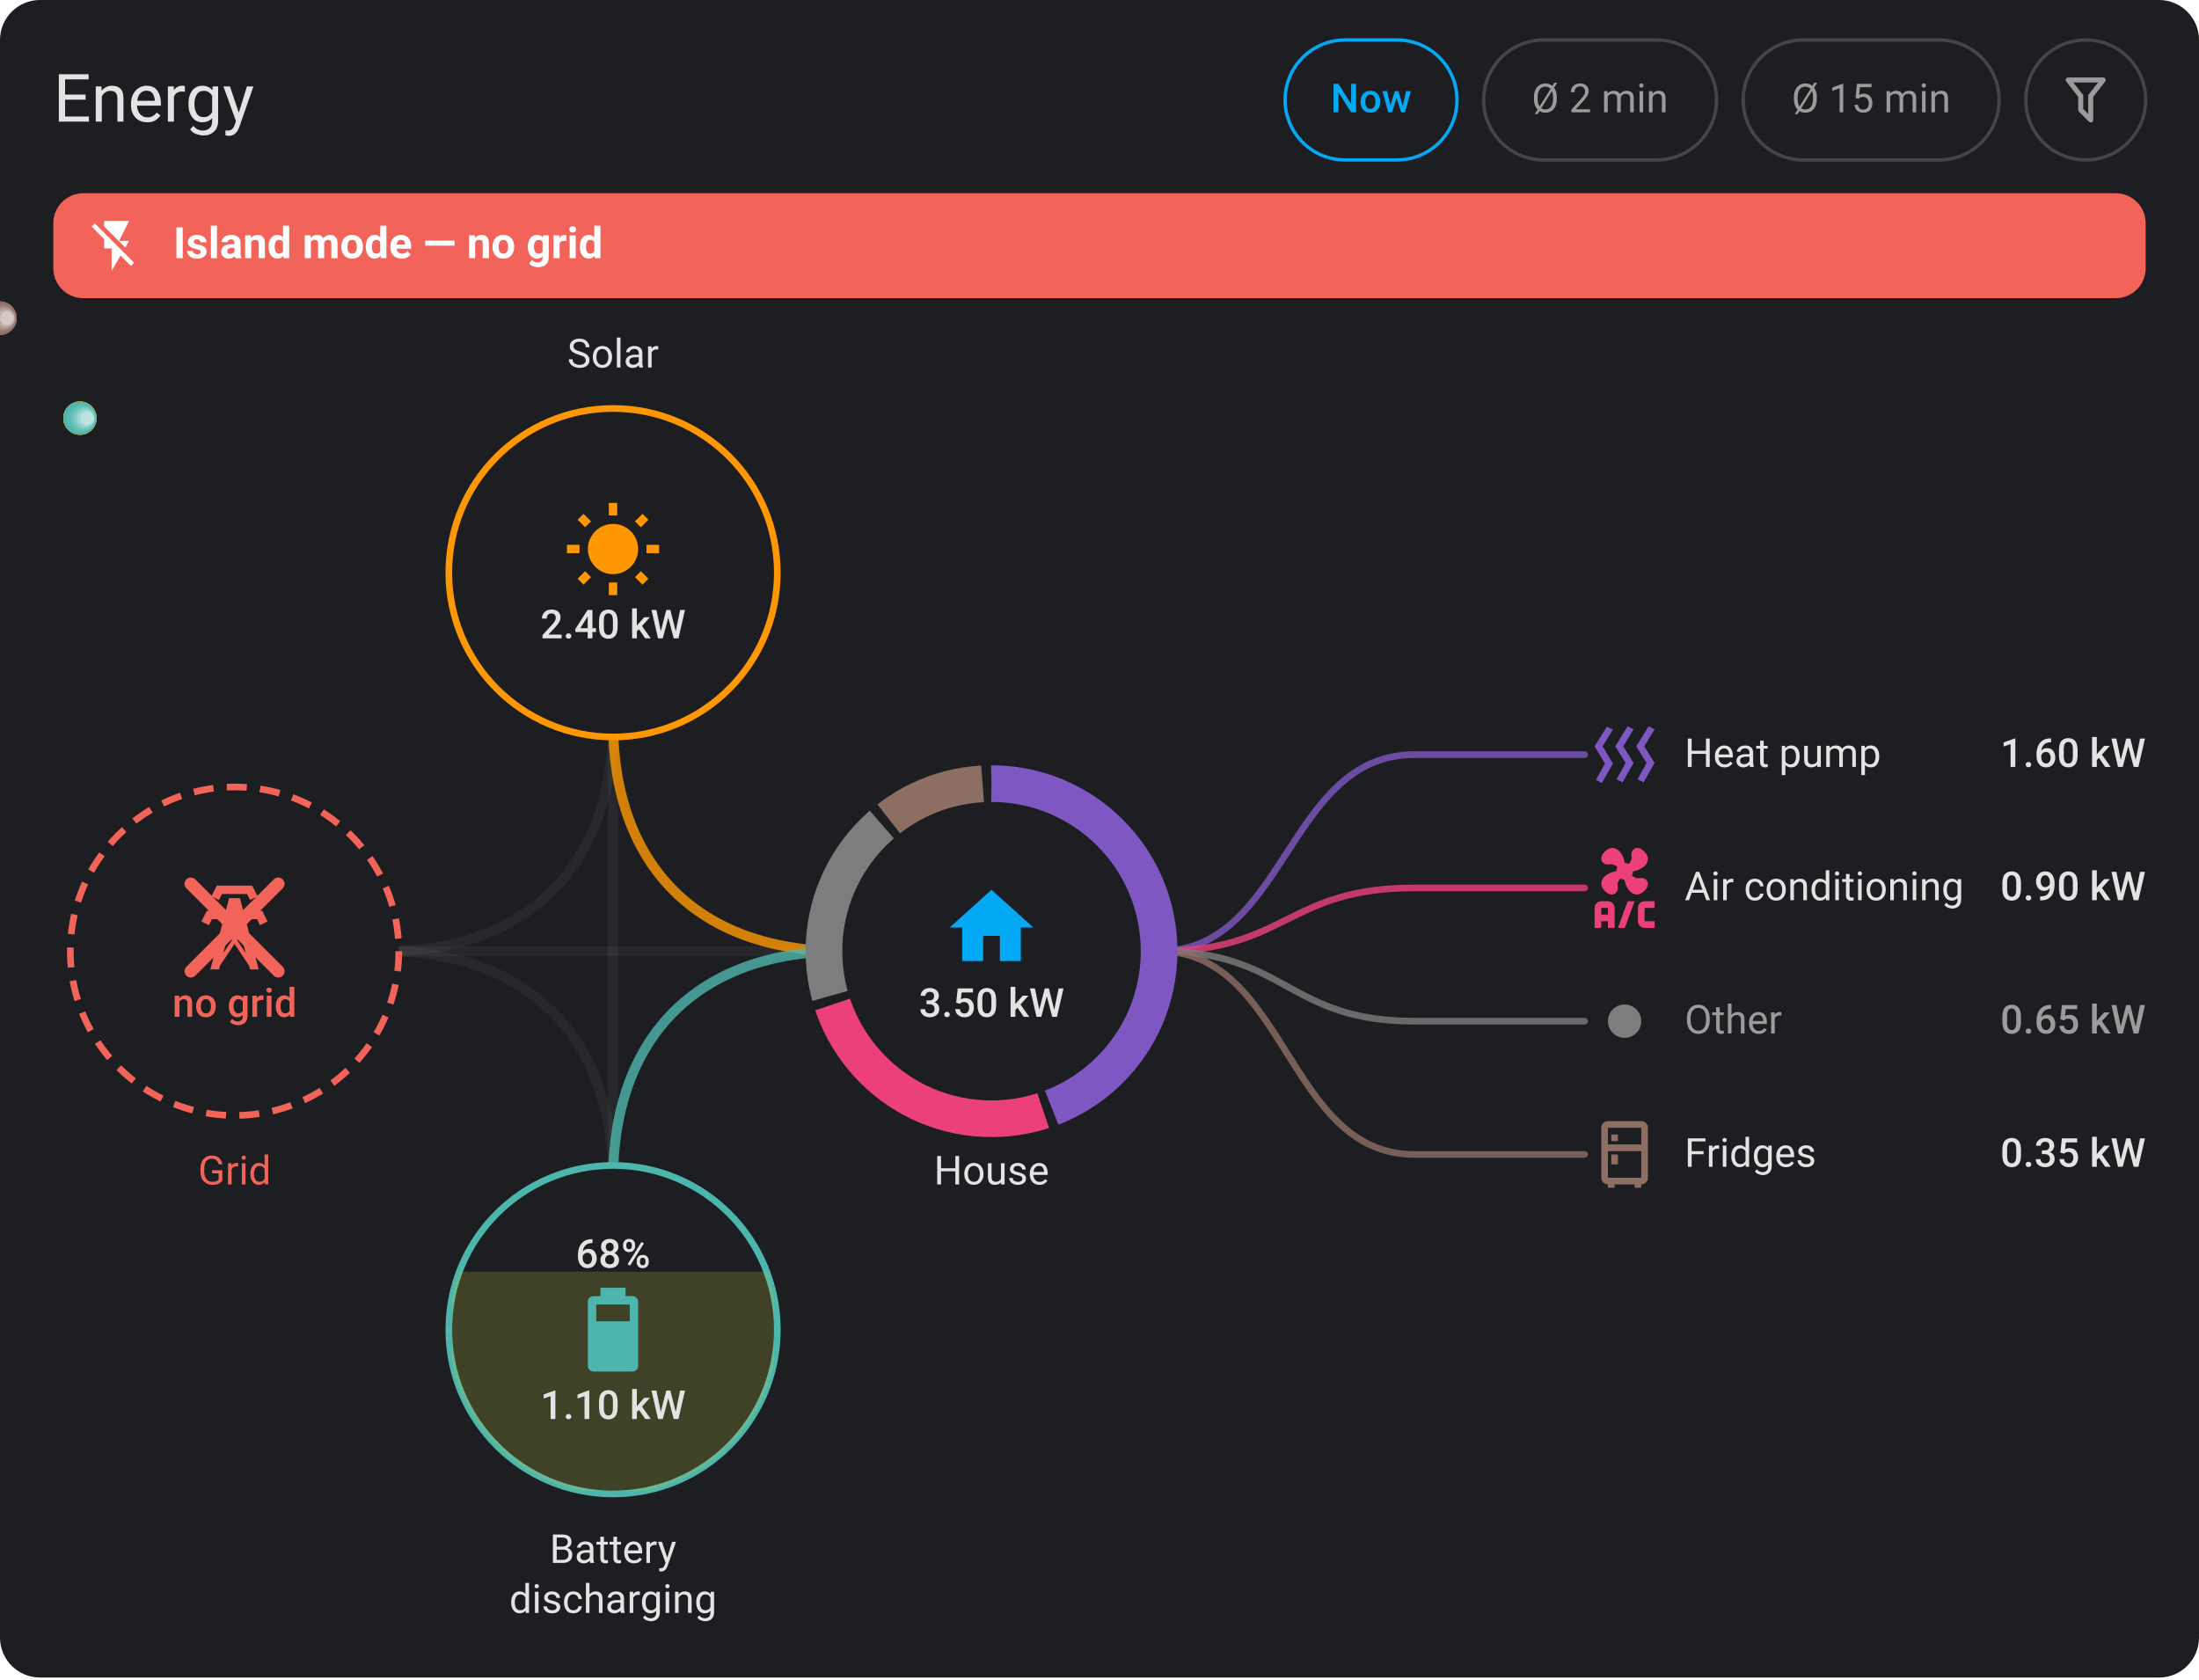
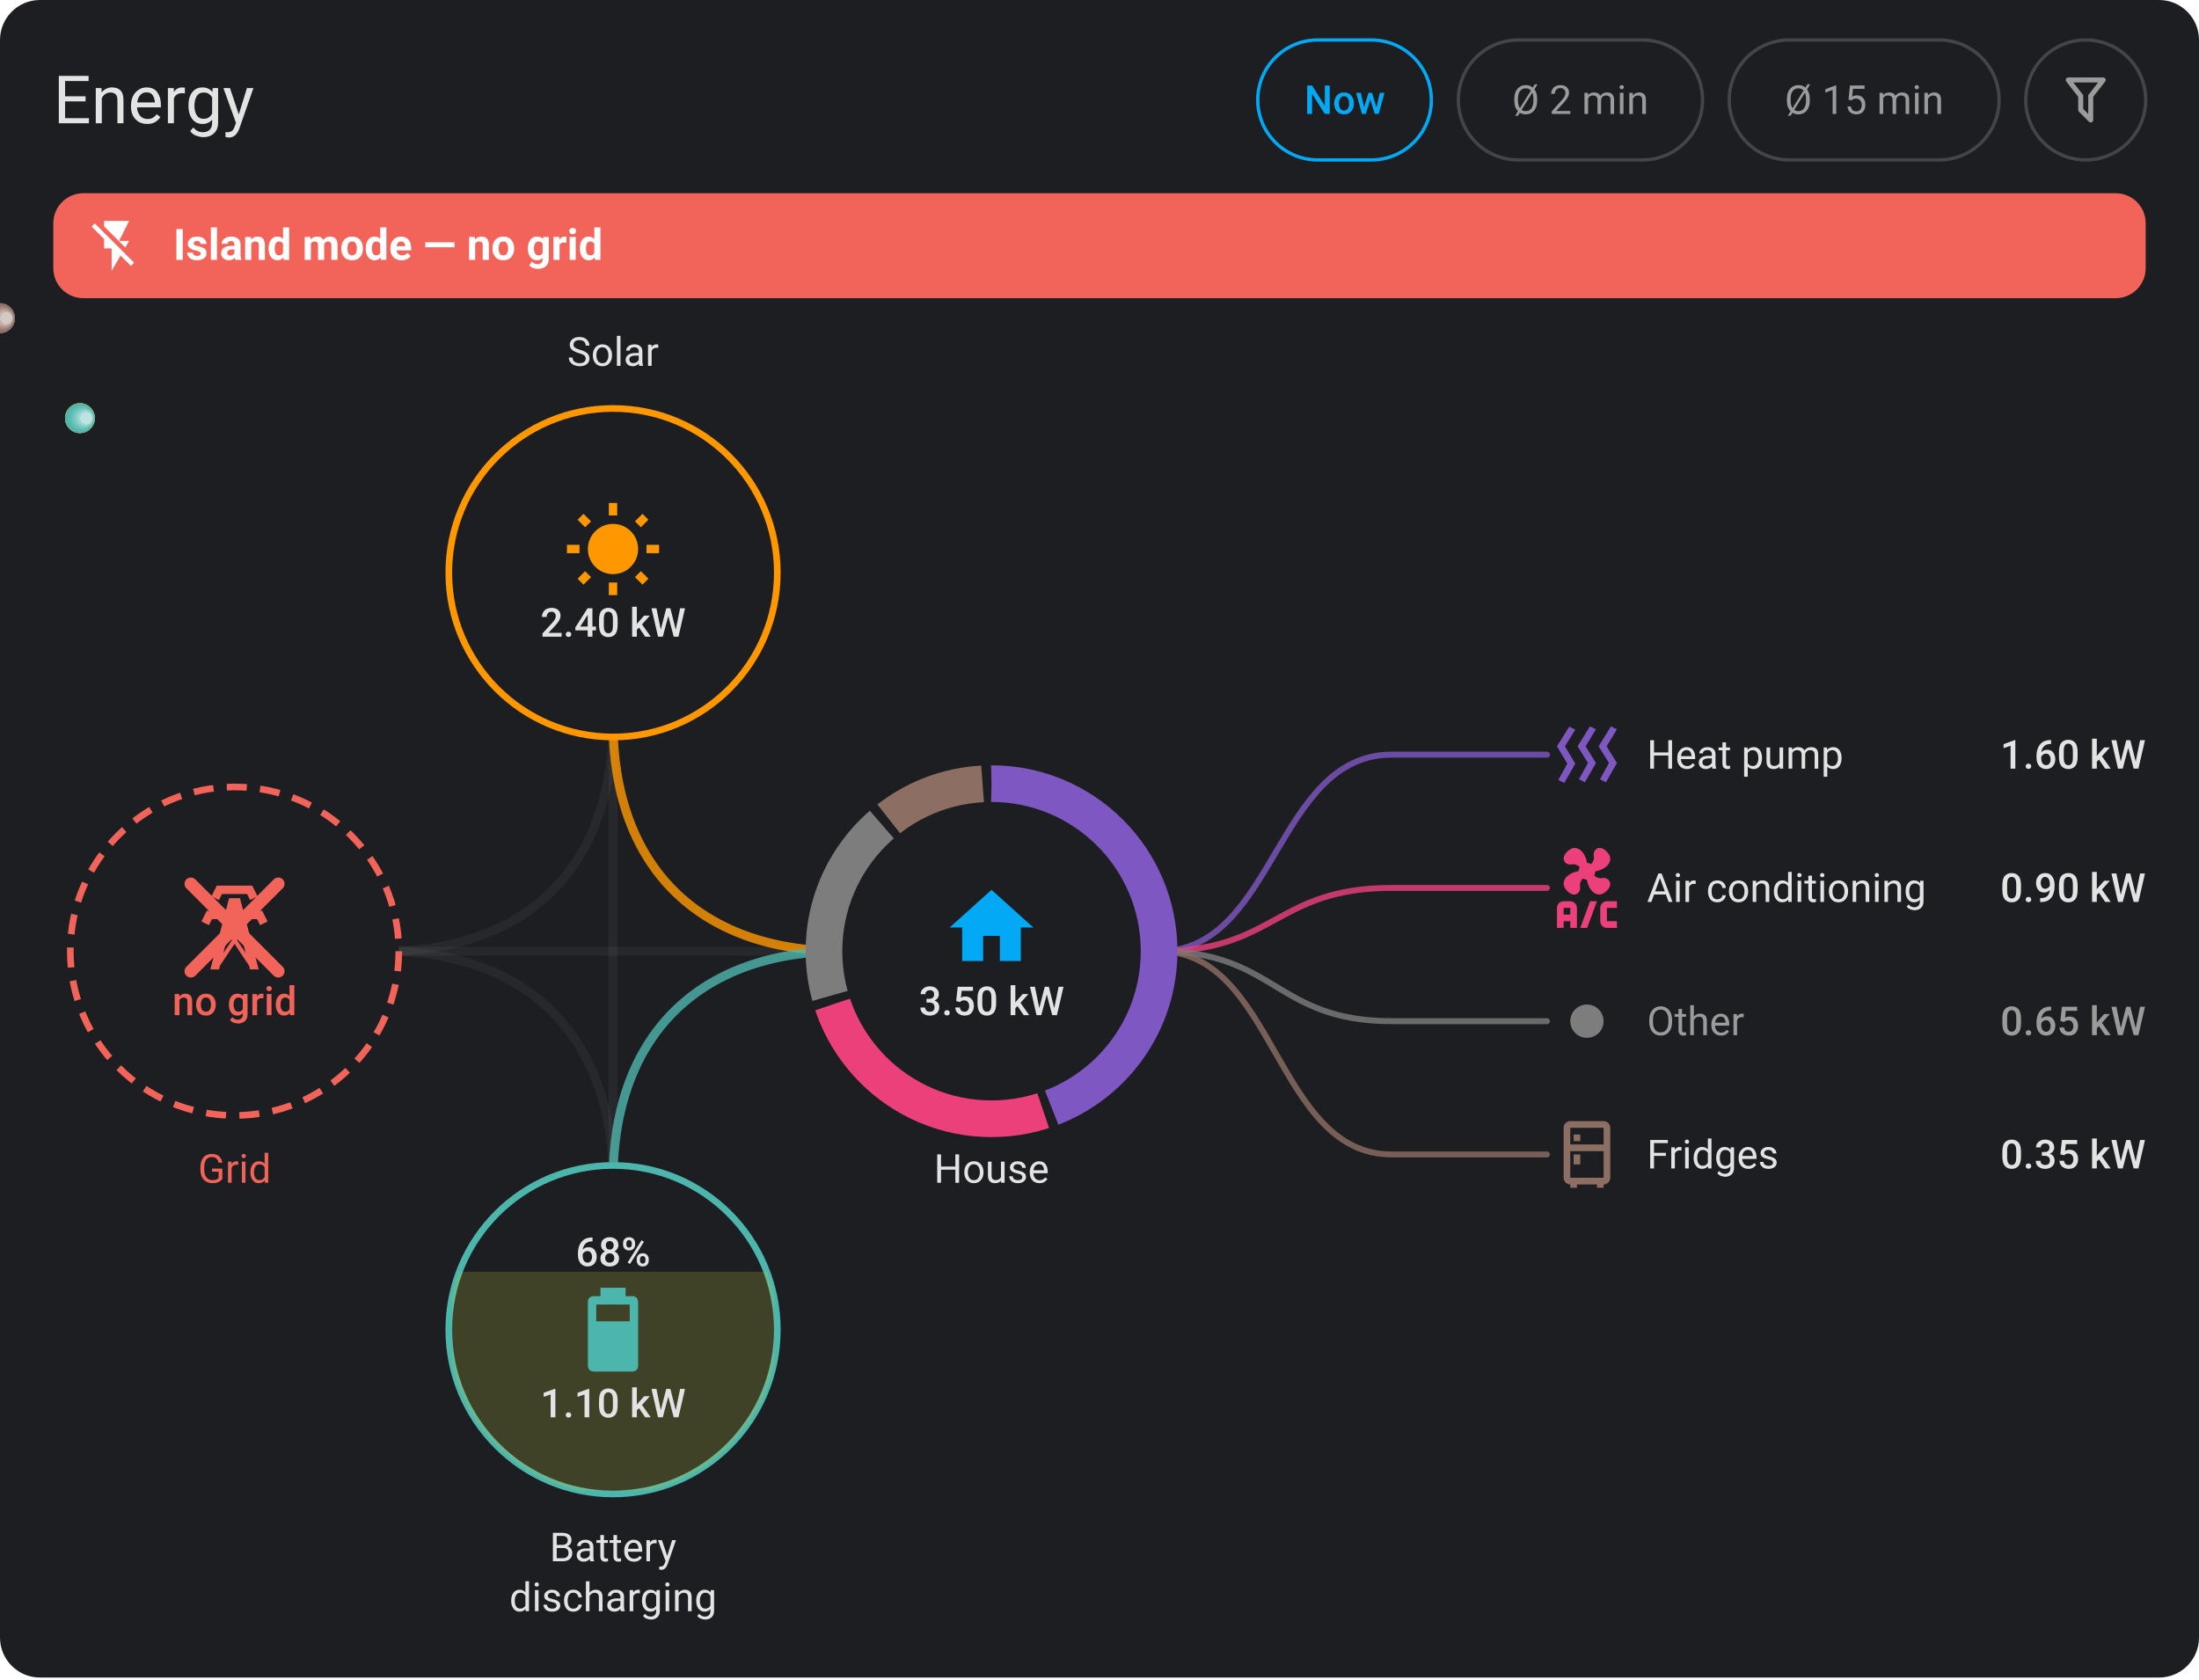
<svg xmlns="http://www.w3.org/2000/svg" xmlns:xlink="http://www.w3.org/1999/xlink" width="660" height="504" viewBox="0 0 660 504" role="img" aria-label="EnerLens Card">
  <rect x="0" y="0" width="660.0" height="503.5" rx="12" fill="rgb(29, 30, 33)" />
  <g transform="translate(24,125.5) scale(0.8)">
-     <path d="M200,114 C200,168 168,200 114,200" fill="none" stroke="rgba(160, 160, 160, 0.3)" stroke-width="3.75px" stroke-linecap="round" opacity="0.25" />
-     <path d="M200,114 L200,286" fill="none" stroke="rgba(160, 160, 160, 0.3)" stroke-width="3.75px" stroke-linecap="round" opacity="0.25" />
-     <path d="M114,200 L286,200" fill="none" stroke="rgba(160, 160, 160, 0.3)" stroke-width="3.75px" stroke-linecap="round" opacity="0.25" />
-     <path d="M114,200 C168,200 200,232 200,286" fill="none" stroke="rgba(160, 160, 160, 0.3)" stroke-width="3.75px" stroke-linecap="round" opacity="0.25" />
-     <path d="M200,114 C200,168 232,200 286,200" fill="none" stroke="rgb(255, 152, 0)" stroke-width="3.75px" stroke-linecap="round" opacity="0.8" />
-     <path d="M200,286 C200,232 232,200 286,200" fill="none" stroke="rgb(77, 182, 172)" stroke-width="3.75px" stroke-linecap="round" opacity="0.8" />
+     <path d="M200,114 C200,168 168,200 114,200" fill="none" stroke="rgba(160, 160, 160, 0.3)" stroke-width="3.353px" stroke-linecap="round" opacity="0.25" />
+     <path d="M200,114 L200,286" fill="none" stroke="rgba(160, 160, 160, 0.3)" stroke-width="3.353px" stroke-linecap="round" opacity="0.25" />
+     <path d="M114,200 L286,200" fill="none" stroke="rgba(160, 160, 160, 0.3)" stroke-width="3.353px" stroke-linecap="round" opacity="0.25" />
+     <path d="M114,200 C168,200 200,232 200,286" fill="none" stroke="rgba(160, 160, 160, 0.3)" stroke-width="3.353px" stroke-linecap="round" opacity="0.25" />
+     <path d="M200,114 C200,168 232,200 286,200" fill="none" stroke="rgb(255, 152, 0)" stroke-width="3.353px" stroke-linecap="round" opacity="0.8" />
+     <path d="M200,286 C200,232 232,200 286,200" fill="none" stroke="rgb(77, 182, 172)" stroke-width="3.353px" stroke-linecap="round" opacity="0.8" />
    <g>
-       <circle cx="0.00" r="6.25" fill="rgb(255, 152, 0)" />
-       <circle cx="0.53" r="5.50" fill="rgb(255, 173, 51)" fill-opacity="0.316" />
-       <circle cx="1.05" r="4.75" fill="rgb(255, 193, 102)" fill-opacity="0.316" />
-       <circle cx="1.57" r="4.00" fill="rgb(255, 214, 153)" fill-opacity="0.316" />
-       <circle cx="2.10" r="3.25" fill="rgb(255, 234, 204)" fill-opacity="0.316" />
-       <circle cx="2.63" r="2.50" fill="rgb(255, 255, 255)" fill-opacity="0.316" />
-       <animateMotion dur="1.10s" repeatCount="indefinite" begin="-0.23s" path="M 200 114 C 200 168 232 200 286 200" rotate="auto" />
+       <circle cx="0.00" r="5.59" fill="rgb(255, 152, 0)" />
+       <circle cx="0.47" r="4.92" fill="rgb(255, 173, 51)" fill-opacity="0.316" />
+       <circle cx="0.94" r="4.25" fill="rgb(255, 193, 102)" fill-opacity="0.316" />
+       <circle cx="1.41" r="3.58" fill="rgb(255, 214, 153)" fill-opacity="0.316" />
+       <circle cx="1.88" r="2.91" fill="rgb(255, 234, 204)" fill-opacity="0.316" />
+       <circle cx="2.35" r="2.24" fill="rgb(255, 255, 255)" fill-opacity="0.316" />
+       <animateMotion dur="1.10s" repeatCount="indefinite" begin="-0.30s" path="M 200 114 C 200 168 232 200 286 200" rotate="auto" />
    </g>
    <g>
-       <circle cx="0.00" r="6.25" fill="rgb(255, 152, 0)" />
-       <circle cx="0.53" r="5.50" fill="rgb(255, 173, 51)" fill-opacity="0.316" />
-       <circle cx="1.05" r="4.75" fill="rgb(255, 193, 102)" fill-opacity="0.316" />
-       <circle cx="1.57" r="4.00" fill="rgb(255, 214, 153)" fill-opacity="0.316" />
-       <circle cx="2.10" r="3.25" fill="rgb(255, 234, 204)" fill-opacity="0.316" />
-       <circle cx="2.63" r="2.50" fill="rgb(255, 255, 255)" fill-opacity="0.316" />
-       <animateMotion dur="1.10s" repeatCount="indefinite" begin="-0.60s" path="M 200 114 C 200 168 232 200 286 200" rotate="auto" />
+       <circle cx="0.00" r="5.59" fill="rgb(255, 152, 0)" />
+       <circle cx="0.47" r="4.92" fill="rgb(255, 173, 51)" fill-opacity="0.316" />
+       <circle cx="0.94" r="4.25" fill="rgb(255, 193, 102)" fill-opacity="0.316" />
+       <circle cx="1.41" r="3.58" fill="rgb(255, 214, 153)" fill-opacity="0.316" />
+       <circle cx="1.88" r="2.91" fill="rgb(255, 234, 204)" fill-opacity="0.316" />
+       <circle cx="2.35" r="2.24" fill="rgb(255, 255, 255)" fill-opacity="0.316" />
+       <animateMotion dur="1.10s" repeatCount="indefinite" begin="-0.67s" path="M 200 114 C 200 168 232 200 286 200" rotate="auto" />
    </g>
    <g>
-       <circle cx="0.00" r="6.25" fill="rgb(255, 152, 0)" />
-       <circle cx="0.53" r="5.50" fill="rgb(255, 173, 51)" fill-opacity="0.316" />
-       <circle cx="1.05" r="4.75" fill="rgb(255, 193, 102)" fill-opacity="0.316" />
-       <circle cx="1.57" r="4.00" fill="rgb(255, 214, 153)" fill-opacity="0.316" />
-       <circle cx="2.10" r="3.25" fill="rgb(255, 234, 204)" fill-opacity="0.316" />
-       <circle cx="2.63" r="2.50" fill="rgb(255, 255, 255)" fill-opacity="0.316" />
-       <animateMotion dur="1.10s" repeatCount="indefinite" begin="-0.97s" path="M 200 114 C 200 168 232 200 286 200" rotate="auto" />
+       <circle cx="0.00" r="5.59" fill="rgb(255, 152, 0)" />
+       <circle cx="0.47" r="4.92" fill="rgb(255, 173, 51)" fill-opacity="0.316" />
+       <circle cx="0.94" r="4.25" fill="rgb(255, 193, 102)" fill-opacity="0.316" />
+       <circle cx="1.41" r="3.58" fill="rgb(255, 214, 153)" fill-opacity="0.316" />
+       <circle cx="1.88" r="2.91" fill="rgb(255, 234, 204)" fill-opacity="0.316" />
+       <circle cx="2.35" r="2.24" fill="rgb(255, 255, 255)" fill-opacity="0.316" />
+       <animateMotion dur="1.10s" repeatCount="indefinite" begin="-1.03s" path="M 200 114 C 200 168 232 200 286 200" rotate="auto" />
    </g>
    <g>
-       <circle cx="0.00" r="6.25" fill="rgb(77, 182, 172)" />
-       <circle cx="0.53" r="5.50" fill="rgb(113, 197, 189)" fill-opacity="0.316" />
-       <circle cx="1.05" r="4.75" fill="rgb(148, 211, 205)" fill-opacity="0.316" />
-       <circle cx="1.57" r="4.00" fill="rgb(184, 226, 222)" fill-opacity="0.316" />
-       <circle cx="2.10" r="3.25" fill="rgb(219, 240, 238)" fill-opacity="0.316" />
-       <circle cx="2.63" r="2.50" fill="rgb(255, 255, 255)" fill-opacity="0.316" />
-       <animateMotion dur="1.89s" repeatCount="indefinite" begin="-0.23s" path="M 200 286 C 200 232 232 200 286 200" rotate="auto" />
+       <circle cx="0.00" r="5.59" fill="rgb(77, 182, 172)" />
+       <circle cx="0.47" r="4.92" fill="rgb(113, 197, 189)" fill-opacity="0.316" />
+       <circle cx="0.94" r="4.25" fill="rgb(148, 211, 205)" fill-opacity="0.316" />
+       <circle cx="1.41" r="3.58" fill="rgb(184, 226, 222)" fill-opacity="0.316" />
+       <circle cx="1.88" r="2.91" fill="rgb(219, 240, 238)" fill-opacity="0.316" />
+       <circle cx="2.35" r="2.24" fill="rgb(255, 255, 255)" fill-opacity="0.316" />
+       <animateMotion dur="1.89s" repeatCount="indefinite" begin="-0.30s" path="M 200 286 C 200 232 232 200 286 200" rotate="auto" />
    </g>
  </g>
  <g transform="translate(0,95.5)">
-     <path id="line-sensor-c1" d="M347.9,190.0 C386.2,190.0 386.2,131.0 424.5,131.0 L475.6,131.0" fill="none" stroke="rgb(126, 87, 194)" stroke-width="2px" stroke-linecap="round" opacity="0.8" />
+     <path id="line-sensor-c1" d="M347.9,190.0 C382.8,190.0 382.8,131.0 417.7,131.0 L464.3,131.0" fill="none" stroke="rgb(126, 87, 194)" stroke-width="1.788px" stroke-linecap="round" opacity="0.8" />
    <g>
-       <circle cx="0.00" r="5.00" fill="rgb(126, 87, 194)" />
-       <circle cx="0.42" r="4.40" fill="rgb(152, 121, 206)" fill-opacity="0.316" />
-       <circle cx="0.84" r="3.80" fill="rgb(178, 154, 218)" fill-opacity="0.316" />
-       <circle cx="1.26" r="3.20" fill="rgb(203, 188, 231)" fill-opacity="0.316" />
-       <circle cx="1.68" r="2.60" fill="rgb(229, 221, 243)" fill-opacity="0.316" />
-       <circle cx="2.10" r="2.00" fill="rgb(255, 255, 255)" fill-opacity="0.316" />
-       <animateMotion dur="1.10s" repeatCount="indefinite" begin="-0.23s" rotate="auto">
+       <circle cx="0.00" r="4.47" fill="rgb(126, 87, 194)" />
+       <circle cx="0.38" r="3.93" fill="rgb(152, 121, 206)" fill-opacity="0.316" />
+       <circle cx="0.75" r="3.40" fill="rgb(178, 154, 218)" fill-opacity="0.316" />
+       <circle cx="1.13" r="2.86" fill="rgb(203, 188, 231)" fill-opacity="0.316" />
+       <circle cx="1.50" r="2.32" fill="rgb(229, 221, 243)" fill-opacity="0.316" />
+       <circle cx="1.88" r="1.79" fill="rgb(255, 255, 255)" fill-opacity="0.316" />
+       <animateMotion dur="1.10s" repeatCount="indefinite" begin="-0.30s" rotate="auto">
        <mpath href="#line-sensor-c1" xlink:href="#line-sensor-c1" />
      </animateMotion>
    </g>
    <g>
-       <circle cx="0.00" r="5.00" fill="rgb(126, 87, 194)" />
-       <circle cx="0.42" r="4.40" fill="rgb(152, 121, 206)" fill-opacity="0.316" />
-       <circle cx="0.84" r="3.80" fill="rgb(178, 154, 218)" fill-opacity="0.316" />
-       <circle cx="1.26" r="3.20" fill="rgb(203, 188, 231)" fill-opacity="0.316" />
-       <circle cx="1.68" r="2.60" fill="rgb(229, 221, 243)" fill-opacity="0.316" />
-       <circle cx="2.10" r="2.00" fill="rgb(255, 255, 255)" fill-opacity="0.316" />
-       <animateMotion dur="1.10s" repeatCount="indefinite" begin="-0.78s" rotate="auto">
+       <circle cx="0.00" r="4.47" fill="rgb(126, 87, 194)" />
+       <circle cx="0.38" r="3.93" fill="rgb(152, 121, 206)" fill-opacity="0.316" />
+       <circle cx="0.75" r="3.40" fill="rgb(178, 154, 218)" fill-opacity="0.316" />
+       <circle cx="1.13" r="2.86" fill="rgb(203, 188, 231)" fill-opacity="0.316" />
+       <circle cx="1.50" r="2.32" fill="rgb(229, 221, 243)" fill-opacity="0.316" />
+       <circle cx="1.88" r="1.79" fill="rgb(255, 255, 255)" fill-opacity="0.316" />
+       <animateMotion dur="1.10s" repeatCount="indefinite" begin="-0.85s" rotate="auto">
        <mpath href="#line-sensor-c1" xlink:href="#line-sensor-c1" />
      </animateMotion>
    </g>
-     <path id="line-sensor-c3" d="M347.9,190.0 C386.2,190.0 386.2,171.0 424.5,171.0 L475.6,171.0" fill="none" stroke="rgb(236, 64, 122)" stroke-width="2px" stroke-linecap="round" opacity="0.8" />
+     <path id="line-sensor-c3" d="M347.9,190.0 C382.8,190.0 382.8,171.0 417.7,171.0 L464.3,171.0" fill="none" stroke="rgb(236, 64, 122)" stroke-width="1.788px" stroke-linecap="round" opacity="0.8" />
    <g>
-       <circle cx="0.00" r="5.00" fill="rgb(236, 64, 122)" />
-       <circle cx="0.42" r="4.40" fill="rgb(240, 102, 149)" fill-opacity="0.316" />
-       <circle cx="0.84" r="3.80" fill="rgb(244, 140, 175)" fill-opacity="0.316" />
-       <circle cx="1.26" r="3.20" fill="rgb(247, 179, 202)" fill-opacity="0.316" />
-       <circle cx="1.68" r="2.60" fill="rgb(251, 217, 228)" fill-opacity="0.316" />
-       <circle cx="2.10" r="2.00" fill="rgb(255, 255, 255)" fill-opacity="0.316" />
-       <animateMotion dur="2.57s" repeatCount="indefinite" begin="-0.23s" rotate="auto">
+       <circle cx="0.00" r="4.47" fill="rgb(236, 64, 122)" />
+       <circle cx="0.38" r="3.93" fill="rgb(240, 102, 149)" fill-opacity="0.316" />
+       <circle cx="0.75" r="3.40" fill="rgb(244, 140, 175)" fill-opacity="0.316" />
+       <circle cx="1.13" r="2.86" fill="rgb(247, 179, 202)" fill-opacity="0.316" />
+       <circle cx="1.50" r="2.32" fill="rgb(251, 217, 228)" fill-opacity="0.316" />
+       <circle cx="1.88" r="1.79" fill="rgb(255, 255, 255)" fill-opacity="0.316" />
+       <animateMotion dur="2.57s" repeatCount="indefinite" begin="-0.30s" rotate="auto">
        <mpath href="#line-sensor-c3" xlink:href="#line-sensor-c3" />
      </animateMotion>
    </g>
-     <path id="line--rest-" d="M347.9,190.0 C386.2,190.0 386.2,211.0 424.5,211.0 L475.6,211.0" fill="none" stroke="rgb(125, 125, 125)" stroke-width="2px" stroke-linecap="round" opacity="0.8" />
+     <path id="line--rest-" d="M347.9,190.0 C382.8,190.0 382.8,211.0 417.7,211.0 L464.3,211.0" fill="none" stroke="rgb(125, 125, 125)" stroke-width="1.788px" stroke-linecap="round" opacity="0.8" />
    <g>
-       <circle cx="0.00" r="5.00" fill="rgb(125, 125, 125)" />
-       <circle cx="0.42" r="4.40" fill="rgb(151, 151, 151)" fill-opacity="0.316" />
-       <circle cx="0.84" r="3.80" fill="rgb(177, 177, 177)" fill-opacity="0.316" />
-       <circle cx="1.26" r="3.20" fill="rgb(203, 203, 203)" fill-opacity="0.316" />
-       <circle cx="1.68" r="2.60" fill="rgb(229, 229, 229)" fill-opacity="0.316" />
-       <circle cx="2.10" r="2.00" fill="rgb(255, 255, 255)" fill-opacity="0.316" />
-       <animateMotion dur="3.42s" repeatCount="indefinite" begin="-0.23s" rotate="auto">
+       <circle cx="0.00" r="4.47" fill="rgb(125, 125, 125)" />
+       <circle cx="0.38" r="3.93" fill="rgb(151, 151, 151)" fill-opacity="0.316" />
+       <circle cx="0.75" r="3.40" fill="rgb(177, 177, 177)" fill-opacity="0.316" />
+       <circle cx="1.13" r="2.86" fill="rgb(203, 203, 203)" fill-opacity="0.316" />
+       <circle cx="1.50" r="2.32" fill="rgb(229, 229, 229)" fill-opacity="0.316" />
+       <circle cx="1.88" r="1.79" fill="rgb(255, 255, 255)" fill-opacity="0.316" />
+       <animateMotion dur="3.42s" repeatCount="indefinite" begin="-0.30s" rotate="auto">
        <mpath href="#line--rest-" xlink:href="#line--rest-" />
      </animateMotion>
    </g>
-     <path id="line-sensor-c4" d="M347.9,190.0 C386.2,190.0 386.2,251.0 424.5,251.0 L475.6,251.0" fill="none" stroke="rgb(141, 110, 99)" stroke-width="2px" stroke-linecap="round" opacity="0.8" />
+     <path id="line-sensor-c4" d="M347.9,190.0 C382.8,190.0 382.8,251.0 417.7,251.0 L464.3,251.0" fill="none" stroke="rgb(141, 110, 99)" stroke-width="1.788px" stroke-linecap="round" opacity="0.8" />
    <g>
-       <circle cx="0.00" r="5.00" fill="rgb(141, 110, 99)" />
-       <circle cx="0.42" r="4.40" fill="rgb(164, 139, 130)" fill-opacity="0.316" />
-       <circle cx="0.84" r="3.80" fill="rgb(187, 168, 161)" fill-opacity="0.316" />
-       <circle cx="1.26" r="3.20" fill="rgb(209, 197, 193)" fill-opacity="0.316" />
-       <circle cx="1.68" r="2.60" fill="rgb(232, 226, 224)" fill-opacity="0.316" />
-       <circle cx="2.10" r="2.00" fill="rgb(255, 255, 255)" fill-opacity="0.316" />
-       <animateMotion dur="4.44s" repeatCount="indefinite" begin="-0.23s" rotate="auto">
+       <circle cx="0.00" r="4.47" fill="rgb(141, 110, 99)" />
+       <circle cx="0.38" r="3.93" fill="rgb(164, 139, 130)" fill-opacity="0.316" />
+       <circle cx="0.75" r="3.40" fill="rgb(187, 168, 161)" fill-opacity="0.316" />
+       <circle cx="1.13" r="2.86" fill="rgb(209, 197, 193)" fill-opacity="0.316" />
+       <circle cx="1.50" r="2.32" fill="rgb(232, 226, 224)" fill-opacity="0.316" />
+       <circle cx="1.88" r="1.79" fill="rgb(255, 255, 255)" fill-opacity="0.316" />
+       <animateMotion dur="4.44s" repeatCount="indefinite" begin="-0.30s" rotate="auto">
        <mpath href="#line-sensor-c4" xlink:href="#line-sensor-c4" />
      </animateMotion>
    </g>
  </g>
  <circle cx="184" cy="171.9" r="49.3" fill="rgb(29, 30, 33)" stroke="rgb(255, 152, 0)" stroke-width="2" />
  <g transform="translate(168.9,149.7) scale(1.2572)">
    <path d="M3.55 19.09L4.96 20.5L6.76 18.71L5.34 17.29M12 6C8.69 6 6 8.69 6 12S8.69 18 12 18 18 15.31 18 12C18 8.68 15.31 6 12 6M20 13H23V11H20M17.24 18.71L19.04 20.5L20.45 19.09L18.66 17.29M20.45 5L19.04 3.6L17.24 5.39L18.66 6.81M13 1H11V4H13M6.76 5.39L4.96 3.6L3.55 5L5.34 6.81L6.76 5.39M1 13H4V11H1M13 20H11V23H13" fill="rgb(255, 152, 0)" />
  </g>
-   <text x="184" y="191.6" text-anchor="middle" font-size="12.0" font-weight="500" fill="rgb(227, 227, 227)" font-family="Roboto, system-ui, sans-serif" textLength="44.3" lengthAdjust="spacingAndGlyphs">2.40 kW</text>
-   <text x="184" y="110.3" text-anchor="middle" font-size="12.0" font-weight="400" fill="rgb(227, 227, 227)" font-family="Roboto, system-ui, sans-serif" textLength="28.4" lengthAdjust="spacingAndGlyphs">Solar</text>
+   <text x="184" y="191.1" text-anchor="middle" font-size="12.0" font-weight="500" fill="rgb(227, 227, 227)" font-family="Roboto, system-ui, sans-serif" textLength="49.4" lengthAdjust="spacingAndGlyphs">2.40 kW</text>
+   <text x="184" y="109.8" text-anchor="middle" font-size="12.0" font-weight="400" fill="rgb(227, 227, 227)" font-family="Roboto, system-ui, sans-serif" textLength="30.6" lengthAdjust="spacingAndGlyphs">Solar</text>
  <circle cx="70.4" cy="285.5" r="49.3" fill="rgb(29, 30, 33)" stroke="rgb(242, 100, 90)" stroke-width="2" stroke-dasharray="6.0 4.0" />
  <g transform="translate(55.3,263.3) scale(1.2572)">
    <path d="M8.28,5.45L6.5,4.55L7.76,2H16.23L17.5,4.55L15.72,5.44L15,4H9L8.28,5.45M18.62,8H14.09L13.3,5H10.7L9.91,8H5.38L4.1,10.55L5.89,11.44L6.62,10H17.38L18.1,11.45L19.89,10.56L18.62,8M17.77,22H15.7L15.46,21.1L12,15.9L8.53,21.1L8.3,22H6.23L9.12,11H11.19L10.83,12.35L12,14.1L13.16,12.35L12.81,11H14.88L17.77,22M11.4,15L10.5,13.65L9.32,18.13L11.4,15M14.68,18.12L13.5,13.64L12.6,15L14.68,18.12Z" fill="rgb(242, 100, 90)" />
  </g>
  <g transform="translate(52.9,260.9) scale(1.4577)" fill="none" stroke="rgb(242, 100, 90)" stroke-width="2.6" stroke-linecap="round">
    <path d="M3,3 L21,21" />
    <path d="M21,3 L3,21" />
  </g>
-   <text x="70.4" y="305.2" text-anchor="middle" font-size="12.0" font-weight="500" fill="rgb(242, 100, 90)" font-family="Roboto, system-ui, sans-serif" textLength="39.5" lengthAdjust="spacingAndGlyphs">no grid</text>
-   <text x="70.4" y="355.5" text-anchor="middle" font-size="12.0" font-weight="400" fill="rgb(242, 100, 90)" font-family="Roboto, system-ui, sans-serif" textLength="24.0" lengthAdjust="spacingAndGlyphs">Grid</text>
+   <text x="70.4" y="304.7" text-anchor="middle" font-size="12.0" font-weight="500" fill="rgb(242, 100, 90)" font-family="Roboto, system-ui, sans-serif" textLength="42.3" lengthAdjust="spacingAndGlyphs">no grid</text>
+   <text x="70.4" y="355" text-anchor="middle" font-size="12.0" font-weight="400" fill="rgb(242, 100, 90)" font-family="Roboto, system-ui, sans-serif" textLength="25.2" lengthAdjust="spacingAndGlyphs">Grid</text>
  <circle cx="297.6" cy="285.5" r="49.3" fill="rgb(29, 30, 33)" stroke="rgba(0, 0, 0, 0)" stroke-width="2" />
  <g transform="translate(241.8,229.7) scale(1.1159)">
    <g transform="rotate(-90 50 50)">
      <circle cx="50" cy="50" r="45.07" fill="none" stroke="rgb(125, 125, 125)" stroke-width="9.86" stroke-dasharray="50.80 232.39" stroke-dashoffset="-200.22" stroke-linecap="butt" />
      <circle cx="50" cy="50" r="45.07" fill="none" stroke="rgb(126, 87, 194)" stroke-width="9.86" stroke-dasharray="125.06 158.13" stroke-dashoffset="0.00" stroke-linecap="butt" />
      <circle cx="50" cy="50" r="45.07" fill="none" stroke="rgb(236, 64, 122)" stroke-width="9.86" stroke-dasharray="70.35 212.84" stroke-dashoffset="-127.47" stroke-linecap="butt" />
      <circle cx="50" cy="50" r="45.07" fill="none" stroke="rgb(141, 110, 99)" stroke-width="9.86" stroke-dasharray="27.36 255.83" stroke-dashoffset="-253.43" stroke-linecap="butt" />
    </g>
  </g>
  <g transform="translate(282.5,263.3) scale(1.2572)">
    <path d="M10,20V14H14V20H19V12H22L12,3L2,12H5V20H10Z" fill="rgb(3, 169, 244)" />
  </g>
-   <text x="297.6" y="305.2" text-anchor="middle" font-size="12.0" font-weight="500" fill="rgb(227, 227, 227)" font-family="Roboto, system-ui, sans-serif" textLength="44.3" lengthAdjust="spacingAndGlyphs">3.50 kW</text>
-   <text x="297.6" y="355.5" text-anchor="middle" font-size="12.0" font-weight="400" fill="rgb(227, 227, 227)" font-family="Roboto, system-ui, sans-serif" textLength="35.9" lengthAdjust="spacingAndGlyphs">House</text>
+   <text x="297.6" y="304.7" text-anchor="middle" font-size="12.0" font-weight="500" fill="rgb(227, 227, 227)" font-family="Roboto, system-ui, sans-serif" textLength="49.4" lengthAdjust="spacingAndGlyphs">3.50 kW</text>
+   <text x="297.6" y="355" text-anchor="middle" font-size="12.0" font-weight="400" fill="rgb(227, 227, 227)" font-family="Roboto, system-ui, sans-serif" textLength="37.6" lengthAdjust="spacingAndGlyphs">House</text>
  <circle cx="184" cy="399.1" r="49.3" fill="rgb(29, 30, 33)" stroke="rgb(77, 182, 172)" stroke-width="2" />
-   <clipPath id="sockkr80">
+   <clipPath id="socih1yc">
    <circle cx="184" cy="399.1" r="49.3" />
  </clipPath>
-   <rect clip-path="url(#sockkr80)" x="135.7" y="381.7" width="96.6" height="65.7" fill="rgb(186, 196, 59)" opacity="0.22" />
+   <rect clip-path="url(#socih1yc)" x="135.7" y="381.7" width="96.6" height="65.7" fill="rgb(186, 196, 59)" opacity="0.22" />
  <g transform="translate(168.9,384) scale(1.2572)">
    <path d="M16,10H8V6H16M16.67,4H15V2H9V4H7.33A1.33,1.33 0 0,0 6,5.33V20.67C6,21.4 6.6,22 7.33,22H16.67A1.33,1.33 0 0,0 18,20.67V5.33C18,4.6 17.4,4 16.67,4Z" fill="rgb(77, 182, 172)" />
  </g>
-   <text x="184" y="380.5" text-anchor="middle" font-size="12.0" font-weight="500" fill="rgb(227, 227, 227)" font-family="Roboto, system-ui, sans-serif" textLength="23.7" lengthAdjust="spacingAndGlyphs">68%</text>
-   <text x="184" y="425.9" text-anchor="middle" font-size="12.0" font-weight="500" fill="rgb(227, 227, 227)" font-family="Roboto, system-ui, sans-serif" textLength="44.3" lengthAdjust="spacingAndGlyphs">1.10 kW</text>
-   <text x="184" y="469.1" text-anchor="middle" font-size="12.0" font-weight="400" fill="rgb(227, 227, 227)" font-family="Roboto, system-ui, sans-serif" textLength="40.6" lengthAdjust="spacingAndGlyphs">Battery</text>
-   <text x="184" y="484.1" text-anchor="middle" font-size="12.0" font-weight="400" fill="rgb(227, 227, 227)" font-family="Roboto, system-ui, sans-serif" textLength="64.2" lengthAdjust="spacingAndGlyphs">discharging</text>
+   <text x="184" y="380" text-anchor="middle" font-size="12.0" font-weight="500" fill="rgb(227, 227, 227)" font-family="Roboto, system-ui, sans-serif" textLength="26.7" lengthAdjust="spacingAndGlyphs">68%</text>
+   <text x="184" y="425.4" text-anchor="middle" font-size="12.0" font-weight="500" fill="rgb(227, 227, 227)" font-family="Roboto, system-ui, sans-serif" textLength="49.4" lengthAdjust="spacingAndGlyphs">1.10 kW</text>
+   <text x="184" y="468.6" text-anchor="middle" font-size="12.0" font-weight="400" fill="rgb(227, 227, 227)" font-family="Roboto, system-ui, sans-serif" textLength="44.4" lengthAdjust="spacingAndGlyphs">Battery</text>
+   <text x="184" y="483.6" text-anchor="middle" font-size="12.0" font-weight="400" fill="rgb(227, 227, 227)" font-family="Roboto, system-ui, sans-serif" textLength="69.7" lengthAdjust="spacingAndGlyphs">discharging</text>
  <rect x="16" y="58" width="628.0" height="31.5" rx="9.0" fill="rgb(242, 100, 90)" />
  <g transform="translate(26,64.8) scale(0.75)">
    <path d="M17,10H13L17,2H7V4.18L15.46,12.64M3.27,3L2,4.27L7,9.27V13H10V22L13.58,15.86L17.73,20L19,18.73L3.27,3Z" fill="rgb(255, 255, 255)" />
  </g>
-   <text x="52" y="77.5" text-anchor="start" font-size="13.0" font-weight="600" fill="rgb(255, 255, 255)" font-family="Roboto, system-ui, sans-serif" textLength="141.0" lengthAdjust="spacingAndGlyphs">Island mode — no grid</text>
-   <text x="16" y="36.5" text-anchor="start" font-size="20.0" font-weight="400" fill="rgb(227, 227, 227)" font-family="Roboto, system-ui, sans-serif" textLength="62.2" lengthAdjust="spacingAndGlyphs">Energy</text>
-   <rect x="385.7" y="12" width="51.6" height="36.0" rx="18.0" ry="18.0" fill="rgba(0, 0, 0, 0)" stroke="rgb(3, 169, 244)" stroke-width="1" />
-   <text x="411.5" y="33.7" text-anchor="middle" font-size="12.0" font-weight="500" fill="rgb(3, 169, 244)" font-family="Roboto, system-ui, sans-serif" textLength="25.6" lengthAdjust="spacingAndGlyphs">Now</text>
-   <rect x="445.3" y="12" width="69.9" height="36.0" rx="18.0" ry="18.0" fill="rgba(0, 0, 0, 0)" stroke="rgba(160, 160, 160, 0.3)" stroke-width="1" />
-   <text x="480.2" y="33.7" text-anchor="middle" font-size="12.0" font-weight="400" fill="rgb(155, 155, 155)" font-family="Roboto, system-ui, sans-serif" textLength="43.9" lengthAdjust="spacingAndGlyphs">Ø 2 min</text>
-   <rect x="523.2" y="12" width="76.8" height="36.0" rx="18.0" ry="18.0" fill="rgba(0, 0, 0, 0)" stroke="rgba(160, 160, 160, 0.3)" stroke-width="1" />
-   <text x="561.6" y="33.7" text-anchor="middle" font-size="12.0" font-weight="400" fill="rgb(155, 155, 155)" font-family="Roboto, system-ui, sans-serif" textLength="50.8" lengthAdjust="spacingAndGlyphs">Ø 15 min</text>
+   <text x="52" y="78" text-anchor="start" font-size="13.0" font-weight="600" fill="rgb(255, 255, 255)" font-family="Roboto, system-ui, sans-serif" textLength="163.7" lengthAdjust="spacingAndGlyphs">Island mode — no grid</text>
+   <text x="16" y="37" text-anchor="start" font-size="20.0" font-weight="400" fill="rgb(227, 227, 227)" font-family="Roboto, system-ui, sans-serif" textLength="68.6" lengthAdjust="spacingAndGlyphs">Energy</text>
+   <rect x="377.5" y="12" width="52.1" height="36.0" rx="18.0" ry="18.0" fill="rgba(0, 0, 0, 0)" stroke="rgb(3, 169, 244)" stroke-width="1" />
+   <text x="403.6" y="34.2" text-anchor="middle" font-size="12.0" font-weight="500" fill="rgb(3, 169, 244)" font-family="Roboto, system-ui, sans-serif" textLength="26.1" lengthAdjust="spacingAndGlyphs">Now</text>
+   <rect x="437.7" y="12" width="73.3" height="36.0" rx="18.0" ry="18.0" fill="rgba(0, 0, 0, 0)" stroke="rgba(160, 160, 160, 0.3)" stroke-width="1" />
+   <text x="474.3" y="34.2" text-anchor="middle" font-size="12.0" font-weight="400" fill="rgb(155, 155, 155)" font-family="Roboto, system-ui, sans-serif" textLength="47.3" lengthAdjust="spacingAndGlyphs">Ø 2 min</text>
+   <rect x="519" y="12" width="81.0" height="36.0" rx="18.0" ry="18.0" fill="rgba(0, 0, 0, 0)" stroke="rgba(160, 160, 160, 0.3)" stroke-width="1" />
+   <text x="559.5" y="34.2" text-anchor="middle" font-size="12.0" font-weight="400" fill="rgb(155, 155, 155)" font-family="Roboto, system-ui, sans-serif" textLength="55.0" lengthAdjust="spacingAndGlyphs">Ø 15 min</text>
  <rect x="608" y="12" width="36.0" height="36.0" rx="18.0" ry="18.0" fill="rgba(0, 0, 0, 0)" stroke="rgba(160, 160, 160, 0.3)" stroke-width="1" />
  <g transform="translate(617,21) scale(0.75)">
    <path d="M15,19.88C15.04,20.18 14.94,20.5 14.71,20.71C14.32,21.1 13.69,21.1 13.3,20.71L9.29,16.7C9.06,16.47 8.96,16.16 9,15.87V10.75L4.21,4.62C3.87,4.19 3.95,3.56 4.38,3.22C4.57,3.08 4.78,3 5,3V3H19V3C19.22,3 19.43,3.08 19.62,3.22C20.05,3.56 20.13,4.19 19.79,4.62L15,10.75V19.88M7.04,5L11,10.06V15.58L13,17.58V10.05L16.96,5H7.04Z" fill="rgb(155, 155, 155)" />
  </g>
  <g>
-     <g transform="translate(475.6,214.5) scale(1)">
+     <g transform="translate(464.3,214.5) scale(1)">
      <path d="M8.5 4.5L5.4 9.5L8.5 14.7L5.2 20.5L3.4 19.6L6.1 14.7L3 9.5L6.7 3.6L8.5 4.5M14.7 4.4L11.6 9.5L14.7 14.5L11.4 20.3L9.6 19.4L12.3 14.5L9.2 9.5L12.9 3.5L14.7 4.4M21 4.4L17.9 9.5L21 14.5L17.7 20.3L15.9 19.4L18.6 14.5L15.5 9.5L19.2 3.5L21 4.4" fill="rgb(126, 87, 194)" />
    </g>
-     <text x="505.6" y="230.2" text-anchor="start" font-size="12.0" font-weight="400" fill="rgb(227, 227, 227)" font-family="Roboto, system-ui, sans-serif" textLength="62.8" lengthAdjust="spacingAndGlyphs">Heat pump</text>
-     <text x="644" y="230.2" text-anchor="end" font-size="12.0" font-weight="500" fill="rgb(227, 227, 227)" font-family="Roboto, system-ui, sans-serif" textLength="44.3" lengthAdjust="spacingAndGlyphs">1.60 kW</text>
+     <text x="494.3" y="230.7" text-anchor="start" font-size="12.0" font-weight="400" fill="rgb(227, 227, 227)" font-family="Roboto, system-ui, sans-serif" textLength="66.8" lengthAdjust="spacingAndGlyphs">Heat pump</text>
+     <text x="644" y="230.7" text-anchor="end" font-size="12.0" font-weight="500" fill="rgb(227, 227, 227)" font-family="Roboto, system-ui, sans-serif" textLength="49.4" lengthAdjust="spacingAndGlyphs">1.60 kW</text>
  </g>
  <g>
-     <g transform="translate(475.6,254.5) scale(1)">
+     <g transform="translate(464.3,254.5) scale(1)">
      <path d="M6.59,0.66C8.93,-1.15 11.47,1.06 12.04,4.5C12.47,4.5 12.89,4.62 13.27,4.84C13.79,4.24 14.25,3.42 14.07,2.5C13.65,0.35 16.06,-1.39 18.35,1.58C20.16,3.92 17.95,6.46 14.5,7.03C14.5,7.46 14.39,7.89 14.16,8.27C14.76,8.78 15.58,9.24 16.5,9.06C18.63,8.64 20.38,11.04 17.41,13.34C15.07,15.15 12.53,12.94 11.96,9.5C11.53,9.5 11.11,9.37 10.74,9.15C10.22,9.75 9.75,10.58 9.93,11.5C10.35,13.64 7.94,15.39 5.65,12.42C3.83,10.07 6.05,7.53 9.5,6.97C9.5,6.54 9.63,6.12 9.85,5.74C9.25,5.23 8.43,4.76 7.5,4.94C5.37,5.36 3.62,2.96 6.59,0.66M5,16H7A2,2 0 0,1 9,18V24H7V22H5V24H3V18A2,2 0 0,1 5,16M5,18V20H7V18H5M12.93,16H15L12.07,24H10L12.93,16M18,16H21V18H18V22H21V24H18A2,2 0 0,1 16,22V18A2,2 0 0,1 18,16Z" fill="rgb(236, 64, 122)" />
    </g>
-     <text x="505.6" y="270.2" text-anchor="start" font-size="12.0" font-weight="400" fill="rgb(227, 227, 227)" font-family="Roboto, system-ui, sans-serif" textLength="88.1" lengthAdjust="spacingAndGlyphs">Air conditioning</text>
-     <text x="644" y="270.2" text-anchor="end" font-size="12.0" font-weight="500" fill="rgb(227, 227, 227)" font-family="Roboto, system-ui, sans-serif" textLength="44.3" lengthAdjust="spacingAndGlyphs">0.90 kW</text>
+     <text x="494.3" y="270.7" text-anchor="start" font-size="12.0" font-weight="400" fill="rgb(227, 227, 227)" font-family="Roboto, system-ui, sans-serif" textLength="94.3" lengthAdjust="spacingAndGlyphs">Air conditioning</text>
+     <text x="644" y="270.7" text-anchor="end" font-size="12.0" font-weight="500" fill="rgb(227, 227, 227)" font-family="Roboto, system-ui, sans-serif" textLength="49.4" lengthAdjust="spacingAndGlyphs">0.90 kW</text>
  </g>
  <g>
-     <circle cx="487.6" cy="306.5" r="5" fill="rgb(125, 125, 125)" />
-     <text x="505.6" y="310.2" text-anchor="start" font-size="12.0" font-weight="400" fill="rgb(155, 155, 155)" font-family="Roboto, system-ui, sans-serif" textLength="32.6" lengthAdjust="spacingAndGlyphs">Other</text>
-     <text x="644" y="310.2" text-anchor="end" font-size="12.0" font-weight="500" fill="rgb(155, 155, 155)" font-family="Roboto, system-ui, sans-serif" textLength="44.3" lengthAdjust="spacingAndGlyphs">0.65 kW</text>
+     <circle cx="476.3" cy="306.5" r="5" fill="rgb(125, 125, 125)" />
+     <text x="494.3" y="310.7" text-anchor="start" font-size="12.0" font-weight="400" fill="rgb(155, 155, 155)" font-family="Roboto, system-ui, sans-serif" textLength="34.1" lengthAdjust="spacingAndGlyphs">Other</text>
+     <text x="644" y="310.7" text-anchor="end" font-size="12.0" font-weight="500" fill="rgb(155, 155, 155)" font-family="Roboto, system-ui, sans-serif" textLength="49.4" lengthAdjust="spacingAndGlyphs">0.65 kW</text>
  </g>
  <g>
-     <g transform="translate(475.6,334.5) scale(1)">
+     <g transform="translate(464.3,334.5) scale(1)">
      <path d="M9,21V22H7V21A2,2 0 0,1 5,19V4A2,2 0 0,1 7,2H17A2,2 0 0,1 19,4V19A2,2 0 0,1 17,21V22H15V21H9M7,4V9H17V4H7M7,19H17V11H7V19M8,12H10V15H8V12M8,6H10V8H8V6Z" fill="rgb(141, 110, 99)" />
    </g>
-     <text x="505.6" y="350.2" text-anchor="start" font-size="12.0" font-weight="400" fill="rgb(227, 227, 227)" font-family="Roboto, system-ui, sans-serif" textLength="40.5" lengthAdjust="spacingAndGlyphs">Fridges</text>
-     <text x="644" y="350.2" text-anchor="end" font-size="12.0" font-weight="500" fill="rgb(227, 227, 227)" font-family="Roboto, system-ui, sans-serif" textLength="44.3" lengthAdjust="spacingAndGlyphs">0.35 kW</text>
+     <text x="494.3" y="350.7" text-anchor="start" font-size="12.0" font-weight="400" fill="rgb(227, 227, 227)" font-family="Roboto, system-ui, sans-serif" textLength="43.2" lengthAdjust="spacingAndGlyphs">Fridges</text>
+     <text x="644" y="350.7" text-anchor="end" font-size="12.0" font-weight="500" fill="rgb(227, 227, 227)" font-family="Roboto, system-ui, sans-serif" textLength="49.4" lengthAdjust="spacingAndGlyphs">0.35 kW</text>
  </g>
</svg>
